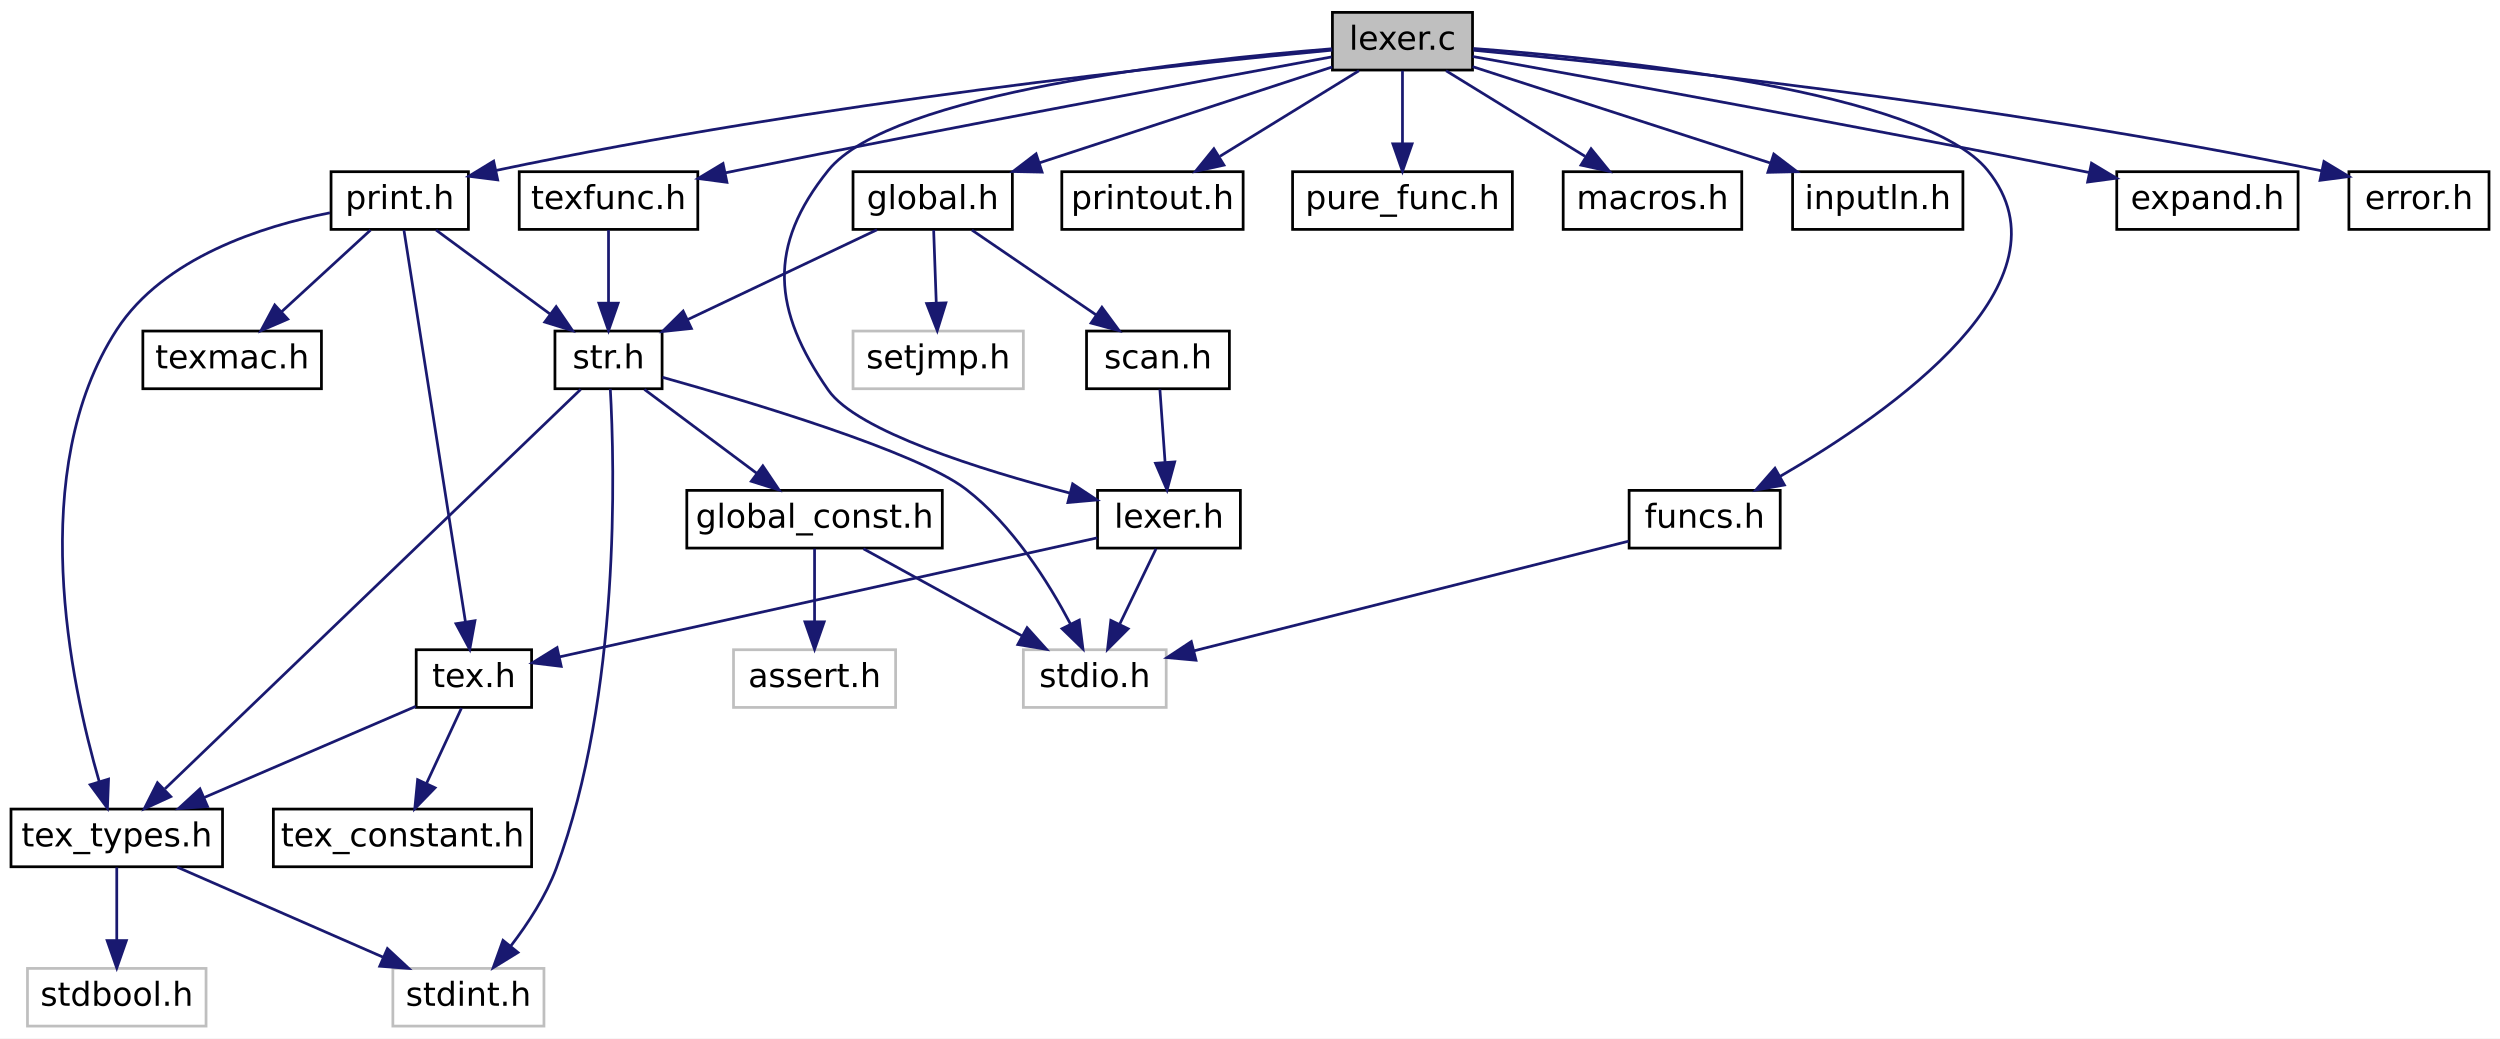
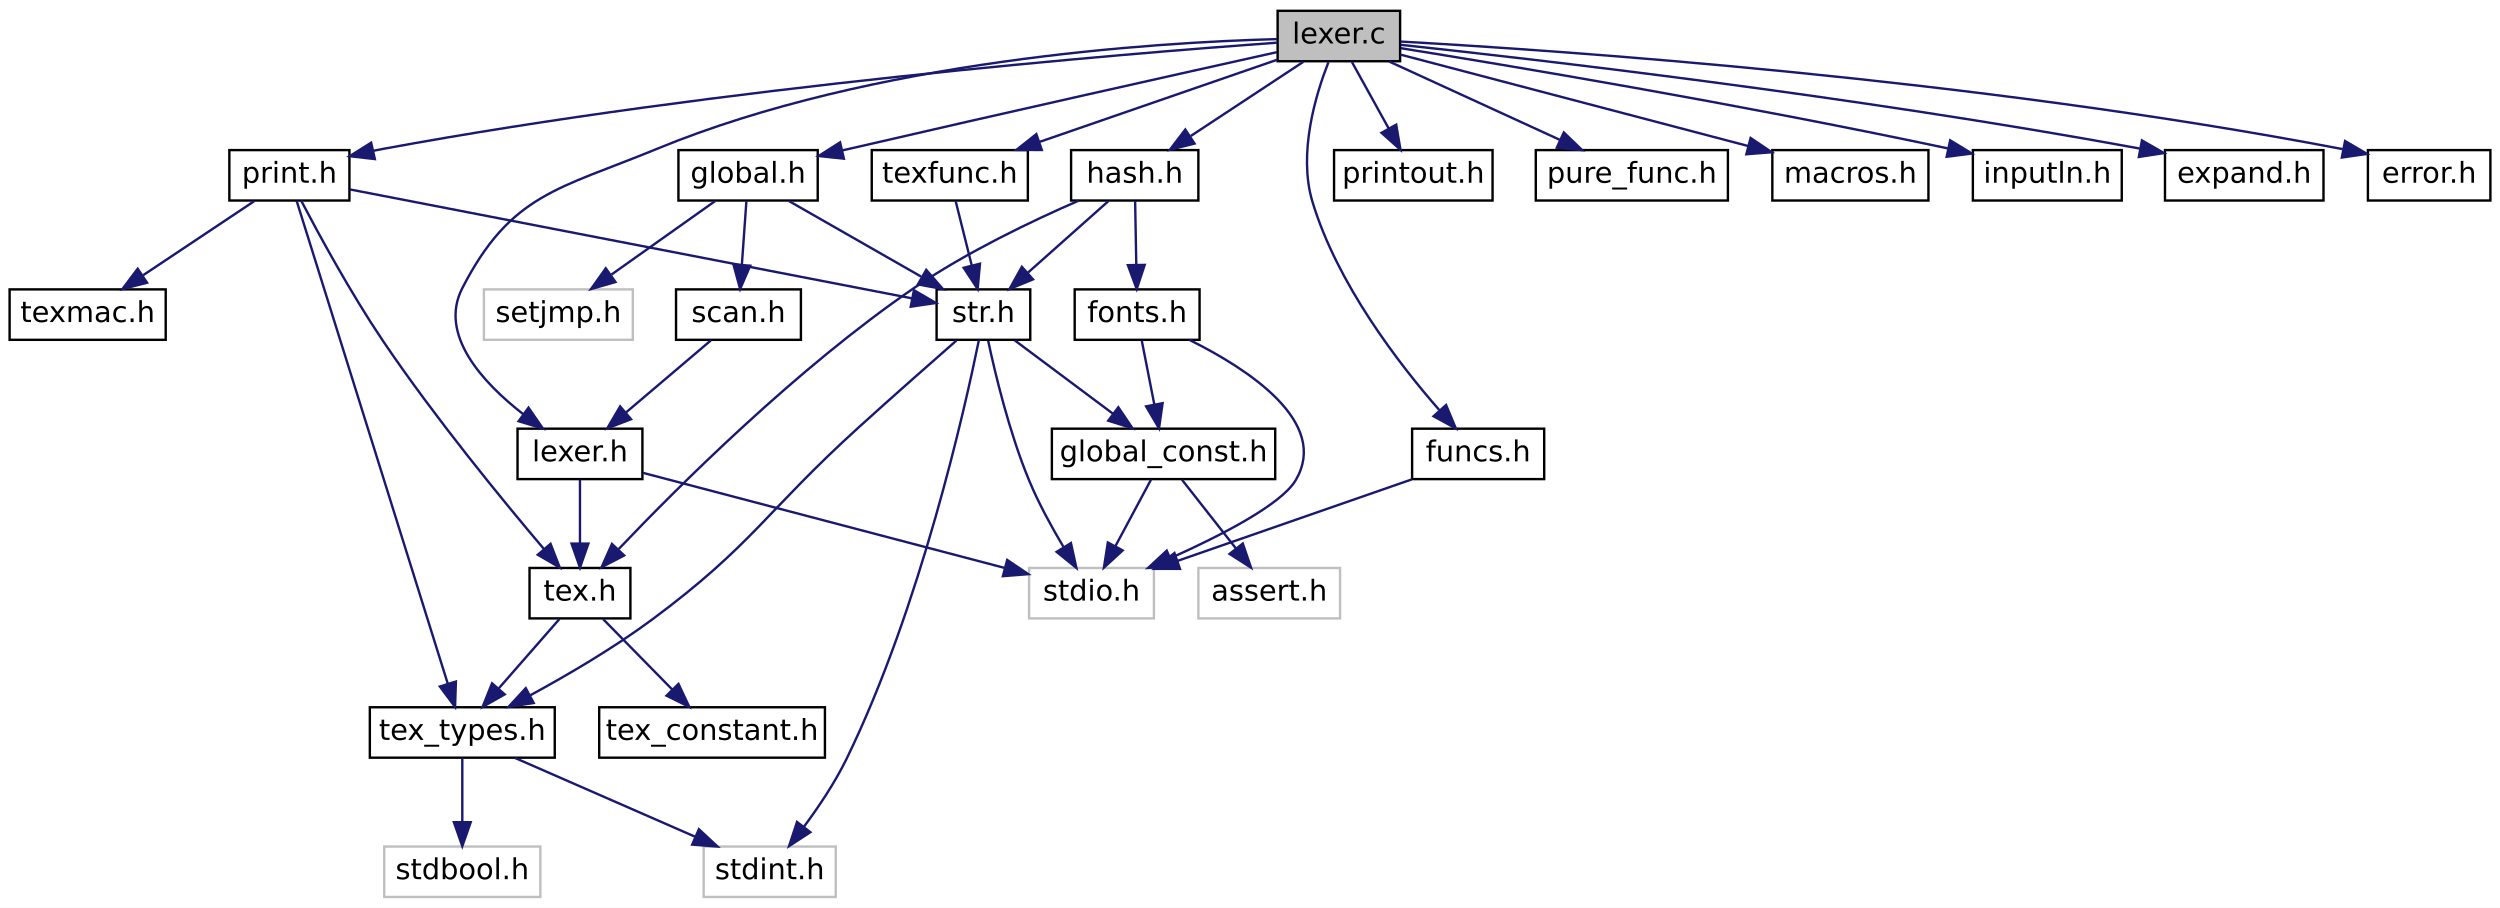
- <svg xmlns="http://www.w3.org/2000/svg" xmlns:xlink="http://www.w3.org/1999/xlink" width="910pt" height="378pt" viewBox="0.00 0.00 910.00 378.00">
+ <svg xmlns="http://www.w3.org/2000/svg" xmlns:xlink="http://www.w3.org/1999/xlink" width="1041pt" height="378pt" viewBox="0.00 0.00 1041.00 378.00">
  <g id="graph0" class="graph" transform="scale(1 1) rotate(0) translate(4 374)">
-     <polygon fill="white" stroke="transparent" points="-4,4 -4,-374 906,-374 906,4 -4,4" />
+     <polygon fill="white" stroke="transparent" points="-4,4 -4,-374 1037,-374 1037,4 -4,4" />
    <g id="node1" class="node">
      <g id="a_node1">
        <a xlink:title=" ">
-           <polygon fill="#bfbfbf" stroke="black" points="481,-348.5 481,-369.5 532,-369.5 532,-348.5 481,-348.5" />
-           <text text-anchor="middle" x="506.5" y="-355.9" font-family="DejaVuSans" font-size="12.00">lexer.c</text>
+           <polygon fill="#bfbfbf" stroke="black" points="528,-348.5 528,-369.5 579,-369.5 579,-348.5 528,-348.5" />
+           <text text-anchor="middle" x="553.5" y="-355.9" font-family="DejaVuSans" font-size="12.00">lexer.c</text>
        </a>
      </g>
    </g>
    <g id="node2" class="node">
      <g id="a_node2">
        <a xlink:href="print_8h.html" target="_top" xlink:title=" ">
-           <polygon fill="white" stroke="black" points="116.5,-290.5 116.5,-311.5 166.5,-311.5 166.5,-290.5 116.5,-290.5" />
-           <text text-anchor="middle" x="141.5" y="-297.9" font-family="DejaVuSans" font-size="12.00">print.h</text>
+           <polygon fill="white" stroke="black" points="91.5,-290.5 91.5,-311.5 141.5,-311.5 141.5,-290.5 91.5,-290.5" />
+           <text text-anchor="middle" x="116.5" y="-297.9" font-family="DejaVuSans" font-size="12.00">print.h</text>
        </a>
      </g>
    </g>
    <g id="edge1" class="edge">
-       <path fill="none" stroke="midnightblue" d="M480.94,-355.75C426.61,-350.69 295.52,-337.02 176.64,-311.98" />
-       <polygon fill="midnightblue" stroke="midnightblue" points="177.16,-308.52 166.64,-309.85 175.69,-315.36 177.16,-308.52" />
+       <path fill="none" stroke="midnightblue" d="M527.71,-356.24C464.08,-351.63 294.68,-337.76 155.5,-312 154.22,-311.76 152.93,-311.51 151.62,-311.24" />
+       <polygon fill="midnightblue" stroke="midnightblue" points="152.09,-307.76 141.56,-308.96 150.54,-314.58 152.09,-307.76" />
    </g>
    <g id="node13" class="node">
      <g id="a_node13">
        <a xlink:href="global_8h.html" target="_top" xlink:title=" ">
-           <polygon fill="white" stroke="black" points="306.5,-290.5 306.5,-311.5 364.5,-311.5 364.5,-290.5 306.5,-290.5" />
-           <text text-anchor="middle" x="335.5" y="-297.9" font-family="DejaVuSans" font-size="12.00">global.h</text>
+           <polygon fill="white" stroke="black" points="278.5,-290.5 278.5,-311.5 336.5,-311.5 336.5,-290.5 278.5,-290.5" />
+           <text text-anchor="middle" x="307.5" y="-297.9" font-family="DejaVuSans" font-size="12.00">global.h</text>
        </a>
      </g>
    </g>
    <g id="edge16" class="edge">
-       <path fill="none" stroke="midnightblue" d="M480.9,-349.62C452.7,-340.38 407.02,-325.42 374.39,-314.74" />
-       <polygon fill="midnightblue" stroke="midnightblue" points="375.31,-311.35 364.72,-311.57 373.13,-318.01 375.31,-311.35" />
+       <path fill="none" stroke="midnightblue" d="M527.71,-352.29C488.99,-343.69 413.52,-326.84 349.5,-312 348.61,-311.79 347.7,-311.58 346.79,-311.37" />
+       <polygon fill="midnightblue" stroke="midnightblue" points="347.4,-307.92 336.86,-309.04 345.8,-314.73 347.4,-307.92" />
    </g>
    <g id="node16" class="node">
      <g id="a_node16">
        <a xlink:href="lexer_8h.html" target="_top" xlink:title=" ">
-           <polygon fill="white" stroke="black" points="395.5,-174.5 395.5,-195.5 447.5,-195.5 447.5,-174.5 395.5,-174.5" />
-           <text text-anchor="middle" x="421.5" y="-181.9" font-family="DejaVuSans" font-size="12.00">lexer.h</text>
-         </a>
-       </g>
-     </g>
-     <g id="edge33" class="edge">
-       <path fill="none" stroke="midnightblue" d="M480.81,-356.25C430.14,-352.21 320.25,-340.31 297.5,-312 275.22,-284.29 277.2,-261.19 297.5,-232 307.87,-217.1 352.74,-203.05 385.54,-194.49" />
-       <polygon fill="midnightblue" stroke="midnightblue" points="386.45,-197.87 395.28,-192.02 384.72,-191.09 386.45,-197.87" />
+           <polygon fill="white" stroke="black" points="211.5,-174.5 211.5,-195.5 263.5,-195.5 263.5,-174.5 211.5,-174.5" />
+           <text text-anchor="middle" x="237.5" y="-181.9" font-family="DejaVuSans" font-size="12.00">lexer.h</text>
+         </a>
+       </g>
+     </g>
+     <g id="edge39" class="edge">
+       <path fill="none" stroke="midnightblue" d="M527.75,-357.72C476.59,-356.34 359.32,-349.02 269.5,-312 228.56,-295.13 208.74,-293.38 188.5,-254 178.55,-234.65 196.95,-214.7 213.96,-201.46" />
+       <polygon fill="midnightblue" stroke="midnightblue" points="216.07,-204.26 222.08,-195.53 211.94,-198.6 216.07,-204.26" />
    </g>
    <g id="node17" class="node">
      <g id="a_node17">
        <a xlink:href="texfunc_8h.html" target="_top" xlink:title=" ">
-           <polygon fill="white" stroke="black" points="185,-290.5 185,-311.5 250,-311.5 250,-290.5 185,-290.5" />
-           <text text-anchor="middle" x="217.5" y="-297.9" font-family="DejaVuSans" font-size="12.00">texfunc.h</text>
+           <polygon fill="white" stroke="black" points="359,-290.5 359,-311.5 424,-311.5 424,-290.5 359,-290.5" />
+           <text text-anchor="middle" x="391.5" y="-297.9" font-family="DejaVuSans" font-size="12.00">texfunc.h</text>
        </a>
      </g>
    </g>
    <g id="edge23" class="edge">
-       <path fill="none" stroke="midnightblue" d="M480.68,-353.28C436.39,-345.15 343.11,-327.83 264.5,-312 263.04,-311.71 261.56,-311.41 260.07,-311.1" />
-       <polygon fill="midnightblue" stroke="midnightblue" points="260.6,-307.64 250.1,-309.03 259.18,-314.49 260.6,-307.64" />
+       <path fill="none" stroke="midnightblue" d="M527.83,-349.13C501.22,-339.93 459.34,-325.45 429.02,-314.97" />
+       <polygon fill="midnightblue" stroke="midnightblue" points="429.81,-311.54 419.22,-311.58 427.53,-318.16 429.81,-311.54" />
    </g>
    <g id="node18" class="node">
      <g id="a_node18">
        <a xlink:href="printout_8h.html" target="_top" xlink:title=" ">
-           <polygon fill="white" stroke="black" points="382.5,-290.5 382.5,-311.5 448.5,-311.5 448.5,-290.5 382.5,-290.5" />
-           <text text-anchor="middle" x="415.5" y="-297.9" font-family="DejaVuSans" font-size="12.00">printout.h</text>
+           <polygon fill="white" stroke="black" points="551.5,-290.5 551.5,-311.5 617.5,-311.5 617.5,-290.5 551.5,-290.5" />
+           <text text-anchor="middle" x="584.5" y="-297.9" font-family="DejaVuSans" font-size="12.00">printout.h</text>
        </a>
      </g>
    </g>
    <g id="edge25" class="edge">
-       <path fill="none" stroke="midnightblue" d="M490.65,-348.25C476.69,-339.65 456.13,-327 440.04,-317.1" />
-       <polygon fill="midnightblue" stroke="midnightblue" points="441.52,-313.9 431.17,-311.64 437.85,-319.86 441.52,-313.9" />
+       <path fill="none" stroke="midnightblue" d="M558.9,-348.25C563.12,-340.62 569.12,-329.79 574.24,-320.53" />
+       <polygon fill="midnightblue" stroke="midnightblue" points="577.38,-322.09 579.16,-311.64 571.26,-318.7 577.38,-322.09" />
    </g>
    <g id="node19" class="node">
      <g id="a_node19">
        <a xlink:href="pure__func_8h.html" target="_top" xlink:title=" ">
-           <polygon fill="white" stroke="black" points="466.5,-290.5 466.5,-311.5 546.5,-311.5 546.5,-290.5 466.5,-290.5" />
-           <text text-anchor="middle" x="506.5" y="-297.9" font-family="DejaVuSans" font-size="12.00">pure_func.h</text>
+           <polygon fill="white" stroke="black" points="635.5,-290.5 635.5,-311.5 715.5,-311.5 715.5,-290.5 635.5,-290.5" />
+           <text text-anchor="middle" x="675.5" y="-297.9" font-family="DejaVuSans" font-size="12.00">pure_func.h</text>
        </a>
      </g>
    </g>
    <g id="edge26" class="edge">
-       <path fill="none" stroke="midnightblue" d="M506.5,-348.25C506.5,-340.94 506.5,-330.69 506.5,-321.7" />
-       <polygon fill="midnightblue" stroke="midnightblue" points="510,-321.64 506.5,-311.64 503,-321.64 510,-321.64" />
+       <path fill="none" stroke="midnightblue" d="M574.47,-348.37C594.06,-339.38 623.5,-325.87 645.55,-315.75" />
+       <polygon fill="midnightblue" stroke="midnightblue" points="647.17,-318.85 654.8,-311.5 644.25,-312.49 647.17,-318.85" />
    </g>
    <g id="node20" class="node">
      <g id="a_node20">
        <a xlink:href="macros_8h.html" target="_top" xlink:title=" ">
-           <polygon fill="white" stroke="black" points="565,-290.5 565,-311.5 630,-311.5 630,-290.5 565,-290.5" />
-           <text text-anchor="middle" x="597.5" y="-297.9" font-family="DejaVuSans" font-size="12.00">macros.h</text>
+           <polygon fill="white" stroke="black" points="734,-290.5 734,-311.5 799,-311.5 799,-290.5 734,-290.5" />
+           <text text-anchor="middle" x="766.5" y="-297.9" font-family="DejaVuSans" font-size="12.00">macros.h</text>
        </a>
      </g>
    </g>
    <g id="edge27" class="edge">
-       <path fill="none" stroke="midnightblue" d="M522.35,-348.25C536.31,-339.65 556.87,-327 572.96,-317.1" />
-       <polygon fill="midnightblue" stroke="midnightblue" points="575.15,-319.86 581.83,-311.64 571.48,-313.9 575.15,-319.86" />
+       <path fill="none" stroke="midnightblue" d="M579.19,-351.25C615.12,-341.8 680.81,-324.53 724.07,-313.16" />
+       <polygon fill="midnightblue" stroke="midnightblue" points="724.96,-316.54 733.74,-310.61 723.18,-309.77 724.96,-316.54" />
    </g>
    <g id="node21" class="node">
      <g id="a_node21">
        <a xlink:href="inputln_8h.html" target="_top" xlink:title=" ">
-           <polygon fill="white" stroke="black" points="648.5,-290.5 648.5,-311.5 710.5,-311.5 710.5,-290.5 648.5,-290.5" />
-           <text text-anchor="middle" x="679.5" y="-297.9" font-family="DejaVuSans" font-size="12.00">inputln.h</text>
+           <polygon fill="white" stroke="black" points="817.5,-290.5 817.5,-311.5 879.5,-311.5 879.5,-290.5 817.5,-290.5" />
+           <text text-anchor="middle" x="848.5" y="-297.9" font-family="DejaVuSans" font-size="12.00">inputln.h</text>
        </a>
      </g>
    </g>
    <g id="edge28" class="edge">
-       <path fill="none" stroke="midnightblue" d="M532.03,-349.74C560.56,-340.5 607.11,-325.43 640.27,-314.7" />
-       <polygon fill="midnightblue" stroke="midnightblue" points="641.66,-317.93 650.1,-311.52 639.51,-311.27 641.66,-317.93" />
+       <path fill="none" stroke="midnightblue" d="M579.31,-353.93C623.81,-346.78 718.02,-331.1 807.11,-312.2" />
+       <polygon fill="midnightblue" stroke="midnightblue" points="808.06,-315.57 817.1,-310.06 806.59,-308.73 808.06,-315.57" />
    </g>
    <g id="node22" class="node">
      <g id="a_node22">
        <a xlink:href="funcs_8h.html" target="_top" xlink:title=" ">
-           <polygon fill="white" stroke="black" points="589,-174.5 589,-195.5 644,-195.5 644,-174.5 589,-174.5" />
-           <text text-anchor="middle" x="616.5" y="-181.9" font-family="DejaVuSans" font-size="12.00">funcs.h</text>
+           <polygon fill="white" stroke="black" points="584,-174.5 584,-195.5 639,-195.5 639,-174.5 584,-174.5" />
+           <text text-anchor="middle" x="611.5" y="-181.9" font-family="DejaVuSans" font-size="12.00">funcs.h</text>
        </a>
      </g>
    </g>
    <g id="edge29" class="edge">
-       <path fill="none" stroke="midnightblue" d="M532.28,-356.36C583.73,-352.49 696.21,-340.85 719.5,-312 752.18,-271.51 684.54,-224.07 644.01,-200.63" />
-       <polygon fill="midnightblue" stroke="midnightblue" points="645.52,-197.47 635.09,-195.61 642.08,-203.57 645.52,-197.47" />
+       <path fill="none" stroke="midnightblue" d="M549.17,-348.13C543.9,-334.74 536.42,-310.15 542.5,-290 552.8,-255.85 578.39,-222.61 595.34,-203.23" />
+       <polygon fill="midnightblue" stroke="midnightblue" points="598.14,-205.36 602.22,-195.59 592.93,-200.68 598.14,-205.36" />
    </g>
    <g id="node23" class="node">
      <g id="a_node23">
        <a xlink:href="expand_8h.html" target="_top" xlink:title=" ">
-           <polygon fill="white" stroke="black" points="766.5,-290.5 766.5,-311.5 832.5,-311.5 832.5,-290.5 766.5,-290.5" />
-           <text text-anchor="middle" x="799.5" y="-297.9" font-family="DejaVuSans" font-size="12.00">expand.h</text>
+           <polygon fill="white" stroke="black" points="897.5,-290.5 897.5,-311.5 963.5,-311.5 963.5,-290.5 897.5,-290.5" />
+           <text text-anchor="middle" x="930.5" y="-297.9" font-family="DejaVuSans" font-size="12.00">expand.h</text>
        </a>
      </g>
    </g>
    <g id="edge31" class="edge">
-       <path fill="none" stroke="midnightblue" d="M532.04,-353.44C576.77,-345.4 672.19,-328.05 752.5,-312 753.77,-311.75 755.05,-311.49 756.35,-311.23" />
-       <polygon fill="midnightblue" stroke="midnightblue" points="757.31,-314.6 766.4,-309.15 755.9,-307.74 757.31,-314.6" />
+       <path fill="none" stroke="midnightblue" d="M579.27,-355.33C634.09,-349.46 766.46,-334.31 886.96,-312.15" />
+       <polygon fill="midnightblue" stroke="midnightblue" points="887.9,-315.53 897.09,-310.26 886.62,-308.65 887.9,-315.53" />
    </g>
    <g id="node24" class="node">
      <g id="a_node24">
        <a xlink:href="error_8h.html" target="_top" xlink:title=" ">
-           <polygon fill="white" stroke="black" points="851,-290.5 851,-311.5 902,-311.5 902,-290.5 851,-290.5" />
-           <text text-anchor="middle" x="876.5" y="-297.9" font-family="DejaVuSans" font-size="12.00">error.h</text>
+           <polygon fill="white" stroke="black" points="982,-290.5 982,-311.5 1033,-311.5 1033,-290.5 982,-290.5" />
+           <text text-anchor="middle" x="1007.5" y="-297.9" font-family="DejaVuSans" font-size="12.00">error.h</text>
        </a>
      </g>
    </g>
    <g id="edge32" class="edge">
-       <path fill="none" stroke="midnightblue" d="M532.35,-355.71C587.37,-350.57 720.21,-336.75 841.19,-311.79" />
-       <polygon fill="midnightblue" stroke="midnightblue" points="841.92,-315.22 850.99,-309.74 840.49,-308.36 841.92,-315.22" />
+       <path fill="none" stroke="midnightblue" d="M579.23,-356.69C643.75,-353.09 817.6,-341.41 971.52,-311.89" />
+       <polygon fill="midnightblue" stroke="midnightblue" points="972.48,-315.27 981.63,-309.92 971.14,-308.4 972.48,-315.27" />
+     </g>
+     <g id="node25" class="node">
+       <g id="a_node25">
+         <a xlink:href="hash_8h.html" target="_top" xlink:title=" ">
+           <polygon fill="white" stroke="black" points="442,-290.5 442,-311.5 495,-311.5 495,-290.5 442,-290.5" />
+           <text text-anchor="middle" x="468.5" y="-297.9" font-family="DejaVuSans" font-size="12.00">hash.h</text>
+         </a>
+       </g>
+     </g>
+     <g id="edge33" class="edge">
+       <path fill="none" stroke="midnightblue" d="M538.69,-348.25C525.77,-339.73 506.81,-327.24 491.84,-317.38" />
+       <polygon fill="midnightblue" stroke="midnightblue" points="493.41,-314.22 483.14,-311.64 489.56,-320.07 493.41,-314.22" />
    </g>
    <g id="node3" class="node">
      <g id="a_node3">
        <a xlink:href="tex__types_8h.html" target="_top" xlink:title=" ">
-           <polygon fill="white" stroke="black" points="0,-58.5 0,-79.5 77,-79.5 77,-58.5 0,-58.5" />
-           <text text-anchor="middle" x="38.5" y="-65.9" font-family="DejaVuSans" font-size="12.00">tex_types.h</text>
+           <polygon fill="white" stroke="black" points="150,-58.5 150,-79.5 227,-79.5 227,-58.5 150,-58.5" />
+           <text text-anchor="middle" x="188.5" y="-65.9" font-family="DejaVuSans" font-size="12.00">tex_types.h</text>
        </a>
      </g>
    </g>
    <g id="edge2" class="edge">
-       <path fill="none" stroke="midnightblue" d="M116.1,-296.54C91.52,-291.69 55.55,-280.29 38.5,-254 5.26,-202.75 21.68,-125.4 32.11,-89.54" />
-       <polygon fill="midnightblue" stroke="midnightblue" points="35.51,-90.4 35.1,-79.82 28.82,-88.35 35.51,-90.4" />
+       <path fill="none" stroke="midnightblue" d="M119.5,-290.41C130.37,-255.71 167.76,-136.24 182.48,-89.22" />
+       <polygon fill="midnightblue" stroke="midnightblue" points="185.84,-90.22 185.49,-79.63 179.16,-88.13 185.84,-90.22" />
    </g>
    <g id="node6" class="node">
      <g id="a_node6">
        <a xlink:href="tex_8h.html" target="_top" xlink:title=" ">
-           <polygon fill="white" stroke="black" points="147.5,-116.5 147.5,-137.5 189.5,-137.5 189.5,-116.5 147.5,-116.5" />
-           <text text-anchor="middle" x="168.5" y="-123.9" font-family="DejaVuSans" font-size="12.00">tex.h</text>
+           <polygon fill="white" stroke="black" points="216.5,-116.5 216.5,-137.5 258.5,-137.5 258.5,-116.5 216.5,-116.5" />
+           <text text-anchor="middle" x="237.5" y="-123.9" font-family="DejaVuSans" font-size="12.00">tex.h</text>
        </a>
      </g>
    </g>
    <g id="edge5" class="edge">
-       <path fill="none" stroke="midnightblue" d="M143.03,-290.26C147.34,-262.82 159.63,-184.51 165.42,-147.64" />
-       <polygon fill="midnightblue" stroke="midnightblue" points="168.89,-148.06 166.99,-137.63 161.98,-146.97 168.89,-148.06" />
+       <path fill="none" stroke="midnightblue" d="M121.38,-290.5C128.38,-277.11 141.94,-252.07 155.5,-232 177.01,-200.16 205.38,-165.57 222.49,-145.39" />
+       <polygon fill="midnightblue" stroke="midnightblue" points="225.25,-147.55 229.08,-137.67 219.93,-143 225.25,-147.55" />
    </g>
    <g id="node8" class="node">
      <g id="a_node8">
        <a xlink:href="texmac_8h.html" target="_top" xlink:title=" ">
-           <polygon fill="white" stroke="black" points="48,-232.5 48,-253.5 113,-253.5 113,-232.5 48,-232.5" />
-           <text text-anchor="middle" x="80.5" y="-239.9" font-family="DejaVuSans" font-size="12.00">texmac.h</text>
+           <polygon fill="white" stroke="black" points="0,-232.5 0,-253.5 65,-253.5 65,-232.5 0,-232.5" />
+           <text text-anchor="middle" x="32.5" y="-239.9" font-family="DejaVuSans" font-size="12.00">texmac.h</text>
        </a>
      </g>
    </g>
    <g id="edge8" class="edge">
-       <path fill="none" stroke="midnightblue" d="M130.87,-290.25C121.95,-282.05 109.01,-270.17 98.48,-260.51" />
-       <polygon fill="midnightblue" stroke="midnightblue" points="100.74,-257.83 91,-253.64 96,-262.98 100.74,-257.83" />
+       <path fill="none" stroke="midnightblue" d="M101.87,-290.25C89.1,-281.73 70.36,-269.24 55.57,-259.38" />
+       <polygon fill="midnightblue" stroke="midnightblue" points="57.23,-256.28 46.96,-253.64 53.34,-262.1 57.23,-256.28" />
    </g>
    <g id="node9" class="node">
      <g id="a_node9">
        <a xlink:href="str_8h.html" target="_top" xlink:title=" ">
-           <polygon fill="white" stroke="black" points="198,-232.5 198,-253.5 237,-253.5 237,-232.5 198,-232.5" />
-           <text text-anchor="middle" x="217.5" y="-239.9" font-family="DejaVuSans" font-size="12.00">str.h</text>
+           <polygon fill="white" stroke="black" points="386,-232.5 386,-253.5 425,-253.5 425,-232.5 386,-232.5" />
+           <text text-anchor="middle" x="405.5" y="-239.9" font-family="DejaVuSans" font-size="12.00">str.h</text>
        </a>
      </g>
    </g>
    <g id="edge9" class="edge">
-       <path fill="none" stroke="midnightblue" d="M154.74,-290.25C166.18,-281.81 182.93,-269.47 196.25,-259.66" />
-       <polygon fill="midnightblue" stroke="midnightblue" points="198.44,-262.39 204.41,-253.64 194.29,-256.76 198.44,-262.39" />
+       <path fill="none" stroke="midnightblue" d="M141.64,-295.13C194.91,-284.81 318.89,-260.78 375.88,-249.74" />
+       <polygon fill="midnightblue" stroke="midnightblue" points="376.56,-253.17 385.71,-247.83 375.23,-246.3 376.56,-253.17" />
    </g>
    <g id="node4" class="node">
      <g id="a_node4">
        <a xlink:title=" ">
-           <polygon fill="white" stroke="#bfbfbf" points="6,-0.5 6,-21.5 71,-21.5 71,-0.5 6,-0.5" />
-           <text text-anchor="middle" x="38.5" y="-7.9" font-family="DejaVuSans" font-size="12.00">stdbool.h</text>
+           <polygon fill="white" stroke="#bfbfbf" points="156,-0.5 156,-21.5 221,-21.5 221,-0.5 156,-0.5" />
+           <text text-anchor="middle" x="188.5" y="-7.9" font-family="DejaVuSans" font-size="12.00">stdbool.h</text>
        </a>
      </g>
    </g>
    <g id="edge3" class="edge">
-       <path fill="none" stroke="midnightblue" d="M38.5,-58.25C38.5,-50.94 38.5,-40.69 38.5,-31.7" />
-       <polygon fill="midnightblue" stroke="midnightblue" points="42,-31.64 38.5,-21.64 35,-31.64 42,-31.64" />
+       <path fill="none" stroke="midnightblue" d="M188.5,-58.25C188.5,-50.94 188.5,-40.69 188.5,-31.7" />
+       <polygon fill="midnightblue" stroke="midnightblue" points="192,-31.64 188.5,-21.64 185,-31.64 192,-31.64" />
    </g>
    <g id="node5" class="node">
      <g id="a_node5">
        <a xlink:title=" ">
-           <polygon fill="white" stroke="#bfbfbf" points="139,-0.5 139,-21.5 194,-21.5 194,-0.5 139,-0.5" />
-           <text text-anchor="middle" x="166.5" y="-7.9" font-family="DejaVuSans" font-size="12.00">stdint.h</text>
+           <polygon fill="white" stroke="#bfbfbf" points="289,-0.5 289,-21.5 344,-21.5 344,-0.5 289,-0.5" />
+           <text text-anchor="middle" x="316.5" y="-7.9" font-family="DejaVuSans" font-size="12.00">stdint.h</text>
        </a>
      </g>
    </g>
    <g id="edge4" class="edge">
-       <path fill="none" stroke="midnightblue" d="M60.5,-58.37C81.14,-49.34 112.22,-35.75 135.39,-25.61" />
-       <polygon fill="midnightblue" stroke="midnightblue" points="137.02,-28.72 144.78,-21.5 134.22,-22.3 137.02,-28.72" />
+       <path fill="none" stroke="midnightblue" d="M210.5,-58.37C231.14,-49.34 262.22,-35.75 285.39,-25.61" />
+       <polygon fill="midnightblue" stroke="midnightblue" points="287.02,-28.72 294.78,-21.5 284.22,-22.3 287.02,-28.72" />
    </g>
    <g id="edge6" class="edge">
-       <path fill="none" stroke="midnightblue" d="M147.32,-116.88C126.46,-107.89 94.31,-94.04 70.36,-83.72" />
-       <polygon fill="midnightblue" stroke="midnightblue" points="71.55,-80.42 60.98,-79.68 68.78,-86.85 71.55,-80.42" />
+       <path fill="none" stroke="midnightblue" d="M228.96,-116.25C222.01,-108.3 212.01,-96.87 203.69,-87.37" />
+       <polygon fill="midnightblue" stroke="midnightblue" points="206.16,-84.86 196.94,-79.64 200.89,-89.47 206.16,-84.86" />
    </g>
    <g id="node7" class="node">
      <g id="a_node7">
        <a xlink:href="tex__constant_8h.html" target="_top" xlink:title=" ">
-           <polygon fill="white" stroke="black" points="95.5,-58.5 95.5,-79.5 189.5,-79.5 189.5,-58.5 95.5,-58.5" />
-           <text text-anchor="middle" x="142.5" y="-65.9" font-family="DejaVuSans" font-size="12.00">tex_constant.h</text>
+           <polygon fill="white" stroke="black" points="245.5,-58.5 245.5,-79.5 339.5,-79.5 339.5,-58.5 245.5,-58.5" />
+           <text text-anchor="middle" x="292.5" y="-65.9" font-family="DejaVuSans" font-size="12.00">tex_constant.h</text>
        </a>
      </g>
    </g>
    <g id="edge7" class="edge">
-       <path fill="none" stroke="midnightblue" d="M163.97,-116.25C160.47,-108.7 155.51,-98.02 151.24,-88.82" />
-       <polygon fill="midnightblue" stroke="midnightblue" points="154.36,-87.24 146.98,-79.64 148.01,-90.19 154.36,-87.24" />
+       <path fill="none" stroke="midnightblue" d="M247.08,-116.25C255.05,-108.14 266.56,-96.41 276.01,-86.79" />
+       <polygon fill="midnightblue" stroke="midnightblue" points="278.52,-89.23 283.03,-79.64 273.53,-84.32 278.52,-89.23" />
    </g>
    <g id="edge15" class="edge">
-       <path fill="none" stroke="midnightblue" d="M207.36,-232.26C178.07,-204.11 93.06,-122.42 56.05,-86.87" />
-       <polygon fill="midnightblue" stroke="midnightblue" points="58.16,-84.04 48.53,-79.63 53.31,-89.09 58.16,-84.04" />
+       <path fill="none" stroke="midnightblue" d="M394.27,-232.21C383.69,-222.95 367.43,-208.63 353.5,-196 314.84,-160.93 309.43,-147.1 267.5,-116 251.56,-104.18 232.34,-92.93 216.85,-84.51" />
+       <polygon fill="midnightblue" stroke="midnightblue" points="218.23,-81.28 207.75,-79.66 214.93,-87.45 218.23,-81.28" />
    </g>
    <g id="edge11" class="edge">
-       <path fill="none" stroke="midnightblue" d="M218.15,-232.44C219.72,-204.54 221.96,-121.23 198.5,-58 194.72,-47.82 188.15,-37.77 181.95,-29.68" />
-       <polygon fill="midnightblue" stroke="midnightblue" points="184.53,-27.3 175.51,-21.74 179.09,-31.71 184.53,-27.3" />
+       <path fill="none" stroke="midnightblue" d="M403.62,-232.43C397.93,-204.5 379.31,-121.11 348.5,-58 343.67,-48.11 336.87,-37.98 330.77,-29.76" />
+       <polygon fill="midnightblue" stroke="midnightblue" points="333.43,-27.47 324.56,-21.68 327.88,-31.74 333.43,-27.47" />
    </g>
    <g id="node10" class="node">
      <g id="a_node10">
        <a xlink:title=" ">
-           <polygon fill="white" stroke="#bfbfbf" points="368.5,-116.5 368.5,-137.5 420.5,-137.5 420.5,-116.5 368.5,-116.5" />
-           <text text-anchor="middle" x="394.5" y="-123.9" font-family="DejaVuSans" font-size="12.00">stdio.h</text>
+           <polygon fill="white" stroke="#bfbfbf" points="424.5,-116.5 424.5,-137.5 476.5,-137.5 476.5,-116.5 424.5,-116.5" />
+           <text text-anchor="middle" x="450.5" y="-123.9" font-family="DejaVuSans" font-size="12.00">stdio.h</text>
        </a>
      </g>
    </g>
    <g id="edge10" class="edge">
-       <path fill="none" stroke="midnightblue" d="M237.12,-236.67C268.88,-227.78 329.77,-209.56 347.5,-196 364.52,-182.98 377.67,-162.02 385.68,-146.81" />
-       <polygon fill="midnightblue" stroke="midnightblue" points="388.85,-148.29 390.19,-137.78 382.59,-145.16 388.85,-148.29" />
+       <path fill="none" stroke="midnightblue" d="M407.48,-232.07C410.35,-218.59 416.23,-193.93 424.5,-174 428.44,-164.5 433.92,-154.5 438.83,-146.26" />
+       <polygon fill="midnightblue" stroke="midnightblue" points="441.94,-147.87 444.21,-137.52 435.98,-144.2 441.94,-147.87" />
    </g>
    <g id="node11" class="node">
      <g id="a_node11">
        <a xlink:href="global__const_8h.html" target="_top" xlink:title=" ">
-           <polygon fill="white" stroke="black" points="246,-174.5 246,-195.5 339,-195.5 339,-174.5 246,-174.5" />
-           <text text-anchor="middle" x="292.5" y="-181.9" font-family="DejaVuSans" font-size="12.00">global_const.h</text>
+           <polygon fill="white" stroke="black" points="434,-174.5 434,-195.5 527,-195.5 527,-174.5 434,-174.5" />
+           <text text-anchor="middle" x="480.5" y="-181.9" font-family="DejaVuSans" font-size="12.00">global_const.h</text>
        </a>
      </g>
    </g>
    <g id="edge12" class="edge">
-       <path fill="none" stroke="midnightblue" d="M230.56,-232.25C241.86,-223.81 258.38,-211.47 271.53,-201.66" />
-       <polygon fill="midnightblue" stroke="midnightblue" points="273.67,-204.43 279.59,-195.64 269.48,-198.82 273.67,-204.43" />
+       <path fill="none" stroke="midnightblue" d="M418.56,-232.25C429.86,-223.81 446.38,-211.47 459.53,-201.66" />
+       <polygon fill="midnightblue" stroke="midnightblue" points="461.67,-204.43 467.59,-195.64 457.48,-198.82 461.67,-204.43" />
    </g>
    <g id="edge14" class="edge">
-       <path fill="none" stroke="midnightblue" d="M310.27,-174.25C326.21,-165.49 349.83,-152.53 368,-142.55" />
-       <polygon fill="midnightblue" stroke="midnightblue" points="369.86,-145.52 376.94,-137.64 366.49,-139.39 369.86,-145.52" />
+       <path fill="none" stroke="midnightblue" d="M475.27,-174.25C471.19,-166.62 465.39,-155.79 460.43,-146.53" />
+       <polygon fill="midnightblue" stroke="midnightblue" points="463.47,-144.8 455.67,-137.64 457.3,-148.11 463.47,-144.8" />
    </g>
    <g id="node12" class="node">
      <g id="a_node12">
        <a xlink:title=" ">
-           <polygon fill="white" stroke="#bfbfbf" points="263,-116.5 263,-137.5 322,-137.5 322,-116.5 263,-116.5" />
-           <text text-anchor="middle" x="292.5" y="-123.9" font-family="DejaVuSans" font-size="12.00">assert.h</text>
+           <polygon fill="white" stroke="#bfbfbf" points="495,-116.5 495,-137.5 554,-137.5 554,-116.5 495,-116.5" />
+           <text text-anchor="middle" x="524.5" y="-123.9" font-family="DejaVuSans" font-size="12.00">assert.h</text>
        </a>
      </g>
    </g>
    <g id="edge13" class="edge">
-       <path fill="none" stroke="midnightblue" d="M292.5,-174.25C292.5,-166.94 292.5,-156.69 292.5,-147.7" />
-       <polygon fill="midnightblue" stroke="midnightblue" points="296,-147.64 292.5,-137.64 289,-147.64 296,-147.64" />
+       <path fill="none" stroke="midnightblue" d="M488.16,-174.25C494.35,-166.38 503.21,-155.1 510.63,-145.65" />
+       <polygon fill="midnightblue" stroke="midnightblue" points="513.5,-147.67 516.92,-137.64 507.99,-143.34 513.5,-147.67" />
    </g>
    <g id="edge18" class="edge">
-       <path fill="none" stroke="midnightblue" d="M315.22,-290.37C296.24,-281.37 267.71,-267.83 246.37,-257.7" />
-       <polygon fill="midnightblue" stroke="midnightblue" points="247.66,-254.44 237.13,-253.32 244.66,-260.76 247.66,-254.44" />
+       <path fill="none" stroke="midnightblue" d="M324.57,-290.25C339.75,-281.57 362.16,-268.76 379.56,-258.82" />
+       <polygon fill="midnightblue" stroke="midnightblue" points="381.68,-261.64 388.63,-253.64 378.21,-255.57 381.68,-261.64" />
    </g>
    <g id="node14" class="node">
      <g id="a_node14">
        <a xlink:title=" ">
-           <polygon fill="white" stroke="#bfbfbf" points="306.5,-232.5 306.5,-253.5 368.5,-253.5 368.5,-232.5 306.5,-232.5" />
-           <text text-anchor="middle" x="337.5" y="-239.9" font-family="DejaVuSans" font-size="12.00">setjmp.h</text>
+           <polygon fill="white" stroke="#bfbfbf" points="197.5,-232.5 197.5,-253.5 259.5,-253.5 259.5,-232.5 197.5,-232.5" />
+           <text text-anchor="middle" x="228.5" y="-239.9" font-family="DejaVuSans" font-size="12.00">setjmp.h</text>
        </a>
      </g>
    </g>
    <g id="edge17" class="edge">
-       <path fill="none" stroke="midnightblue" d="M335.85,-290.25C336.11,-282.94 336.48,-272.69 336.8,-263.7" />
-       <polygon fill="midnightblue" stroke="midnightblue" points="340.3,-263.76 337.16,-253.64 333.3,-263.51 340.3,-263.76" />
+       <path fill="none" stroke="midnightblue" d="M293.74,-290.25C281.84,-281.81 264.43,-269.47 250.59,-259.66" />
+       <polygon fill="midnightblue" stroke="midnightblue" points="252.29,-256.57 242.1,-253.64 248.24,-262.28 252.29,-256.57" />
    </g>
    <g id="node15" class="node">
      <g id="a_node15">
        <a xlink:href="scan_8h.html" target="_top" xlink:title=" ">
-           <polygon fill="white" stroke="black" points="391.5,-232.5 391.5,-253.5 443.5,-253.5 443.5,-232.5 391.5,-232.5" />
-           <text text-anchor="middle" x="417.5" y="-239.9" font-family="DejaVuSans" font-size="12.00">scan.h</text>
+           <polygon fill="white" stroke="black" points="277.5,-232.5 277.5,-253.5 329.5,-253.5 329.5,-232.5 277.5,-232.5" />
+           <text text-anchor="middle" x="303.5" y="-239.9" font-family="DejaVuSans" font-size="12.00">scan.h</text>
        </a>
      </g>
    </g>
    <g id="edge19" class="edge">
-       <path fill="none" stroke="midnightblue" d="M349.78,-290.25C362.25,-281.73 380.55,-269.24 394.98,-259.38" />
-       <polygon fill="midnightblue" stroke="midnightblue" points="397.1,-262.17 403.38,-253.64 393.15,-256.39 397.1,-262.17" />
+       <path fill="none" stroke="midnightblue" d="M306.8,-290.25C306.28,-282.94 305.55,-272.69 304.91,-263.7" />
+       <polygon fill="midnightblue" stroke="midnightblue" points="308.39,-263.37 304.19,-253.64 301.41,-263.87 308.39,-263.37" />
    </g>
    <g id="edge20" class="edge">
-       <path fill="none" stroke="midnightblue" d="M418.2,-232.25C418.72,-224.94 419.45,-214.69 420.09,-205.7" />
-       <polygon fill="midnightblue" stroke="midnightblue" points="423.59,-205.87 420.81,-195.64 416.61,-205.37 423.59,-205.87" />
+       <path fill="none" stroke="midnightblue" d="M292,-232.25C282.26,-223.97 268.07,-211.94 256.62,-202.22" />
+       <polygon fill="midnightblue" stroke="midnightblue" points="258.75,-199.44 248.86,-195.64 254.23,-204.78 258.75,-199.44" />
    </g>
    <g id="edge22" class="edge">
-       <path fill="none" stroke="midnightblue" d="M395.38,-178.22C348.47,-167.83 250.15,-146.07 199.75,-134.92" />
-       <polygon fill="midnightblue" stroke="midnightblue" points="200.28,-131.45 189.76,-132.71 198.77,-138.28 200.28,-131.45" />
+       <path fill="none" stroke="midnightblue" d="M237.5,-174.25C237.5,-166.94 237.5,-156.69 237.5,-147.7" />
+       <polygon fill="midnightblue" stroke="midnightblue" points="241,-147.64 237.5,-137.64 234,-147.64 241,-147.64" />
    </g>
    <g id="edge21" class="edge">
-       <path fill="none" stroke="midnightblue" d="M416.8,-174.25C413.16,-166.7 408.01,-156.02 403.57,-146.82" />
-       <polygon fill="midnightblue" stroke="midnightblue" points="406.64,-145.13 399.15,-137.64 400.34,-148.17 406.64,-145.13" />
+       <path fill="none" stroke="midnightblue" d="M263.62,-177.13C301.46,-167.18 371.69,-148.72 414.45,-137.48" />
+       <polygon fill="midnightblue" stroke="midnightblue" points="415.39,-140.85 424.17,-134.92 413.61,-134.08 415.39,-140.85" />
    </g>
    <g id="edge24" class="edge">
-       <path fill="none" stroke="midnightblue" d="M217.5,-290.25C217.5,-282.94 217.5,-272.69 217.5,-263.7" />
-       <polygon fill="midnightblue" stroke="midnightblue" points="221,-263.64 217.5,-253.64 214,-263.64 221,-263.64" />
+       <path fill="none" stroke="midnightblue" d="M393.94,-290.25C395.79,-282.86 398.38,-272.47 400.65,-263.41" />
+       <polygon fill="midnightblue" stroke="midnightblue" points="404.06,-264.19 403.09,-253.64 397.27,-262.5 404.06,-264.19" />
    </g>
    <g id="edge30" class="edge">
-       <path fill="none" stroke="midnightblue" d="M588.83,-177.02C548.83,-166.93 474.79,-148.25 430.55,-137.09" />
-       <polygon fill="midnightblue" stroke="midnightblue" points="431.34,-133.68 420.79,-134.63 429.63,-140.47 431.34,-133.68" />
+       <path fill="none" stroke="midnightblue" d="M583.82,-174.37C556.84,-164.99 515.69,-150.68 486.25,-140.43" />
+       <polygon fill="midnightblue" stroke="midnightblue" points="487.34,-137.11 476.75,-137.13 485.04,-143.72 487.34,-137.11" />
+     </g>
+     <g id="edge34" class="edge">
+       <path fill="none" stroke="midnightblue" d="M445.23,-290.48C426.02,-282.14 398.46,-269.02 376.5,-254 327.74,-220.64 278.3,-171.31 253.62,-145.38" />
+       <polygon fill="midnightblue" stroke="midnightblue" points="255.91,-142.71 246.51,-137.83 250.82,-147.51 255.91,-142.71" />
+     </g>
+     <g id="edge35" class="edge">
+       <path fill="none" stroke="midnightblue" d="M457.53,-290.25C448.31,-282.05 434.95,-270.17 424.07,-260.51" />
+       <polygon fill="midnightblue" stroke="midnightblue" points="426.15,-257.67 416.35,-253.64 421.5,-262.9 426.15,-257.67" />
+     </g>
+     <g id="node26" class="node">
+       <g id="a_node26">
+         <a xlink:href="fonts_8h.html" target="_top" xlink:title=" ">
+           <polygon fill="white" stroke="black" points="443.5,-232.5 443.5,-253.5 495.5,-253.5 495.5,-232.5 443.5,-232.5" />
+           <text text-anchor="middle" x="469.5" y="-239.9" font-family="DejaVuSans" font-size="12.00">fonts.h</text>
+         </a>
+       </g>
+     </g>
+     <g id="edge36" class="edge">
+       <path fill="none" stroke="midnightblue" d="M468.67,-290.25C468.8,-282.94 468.99,-272.69 469.15,-263.7" />
+       <polygon fill="midnightblue" stroke="midnightblue" points="472.65,-263.7 469.33,-253.64 465.65,-263.58 472.65,-263.7" />
+     </g>
+     <g id="edge37" class="edge">
+       <path fill="none" stroke="midnightblue" d="M491.26,-232.48C515.61,-220.39 549.9,-198.17 535.5,-174 529.5,-163.94 504.77,-151.17 483.51,-141.64" />
+       <polygon fill="midnightblue" stroke="midnightblue" points="484.64,-138.31 474.07,-137.51 481.83,-144.72 484.64,-138.31" />
+     </g>
+     <g id="edge38" class="edge">
+       <path fill="none" stroke="midnightblue" d="M471.42,-232.25C472.85,-224.94 474.86,-214.69 476.63,-205.7" />
+       <polygon fill="midnightblue" stroke="midnightblue" points="480.11,-206.13 478.61,-195.64 473.24,-204.78 480.11,-206.13" />
    </g>
  </g>
</svg>
